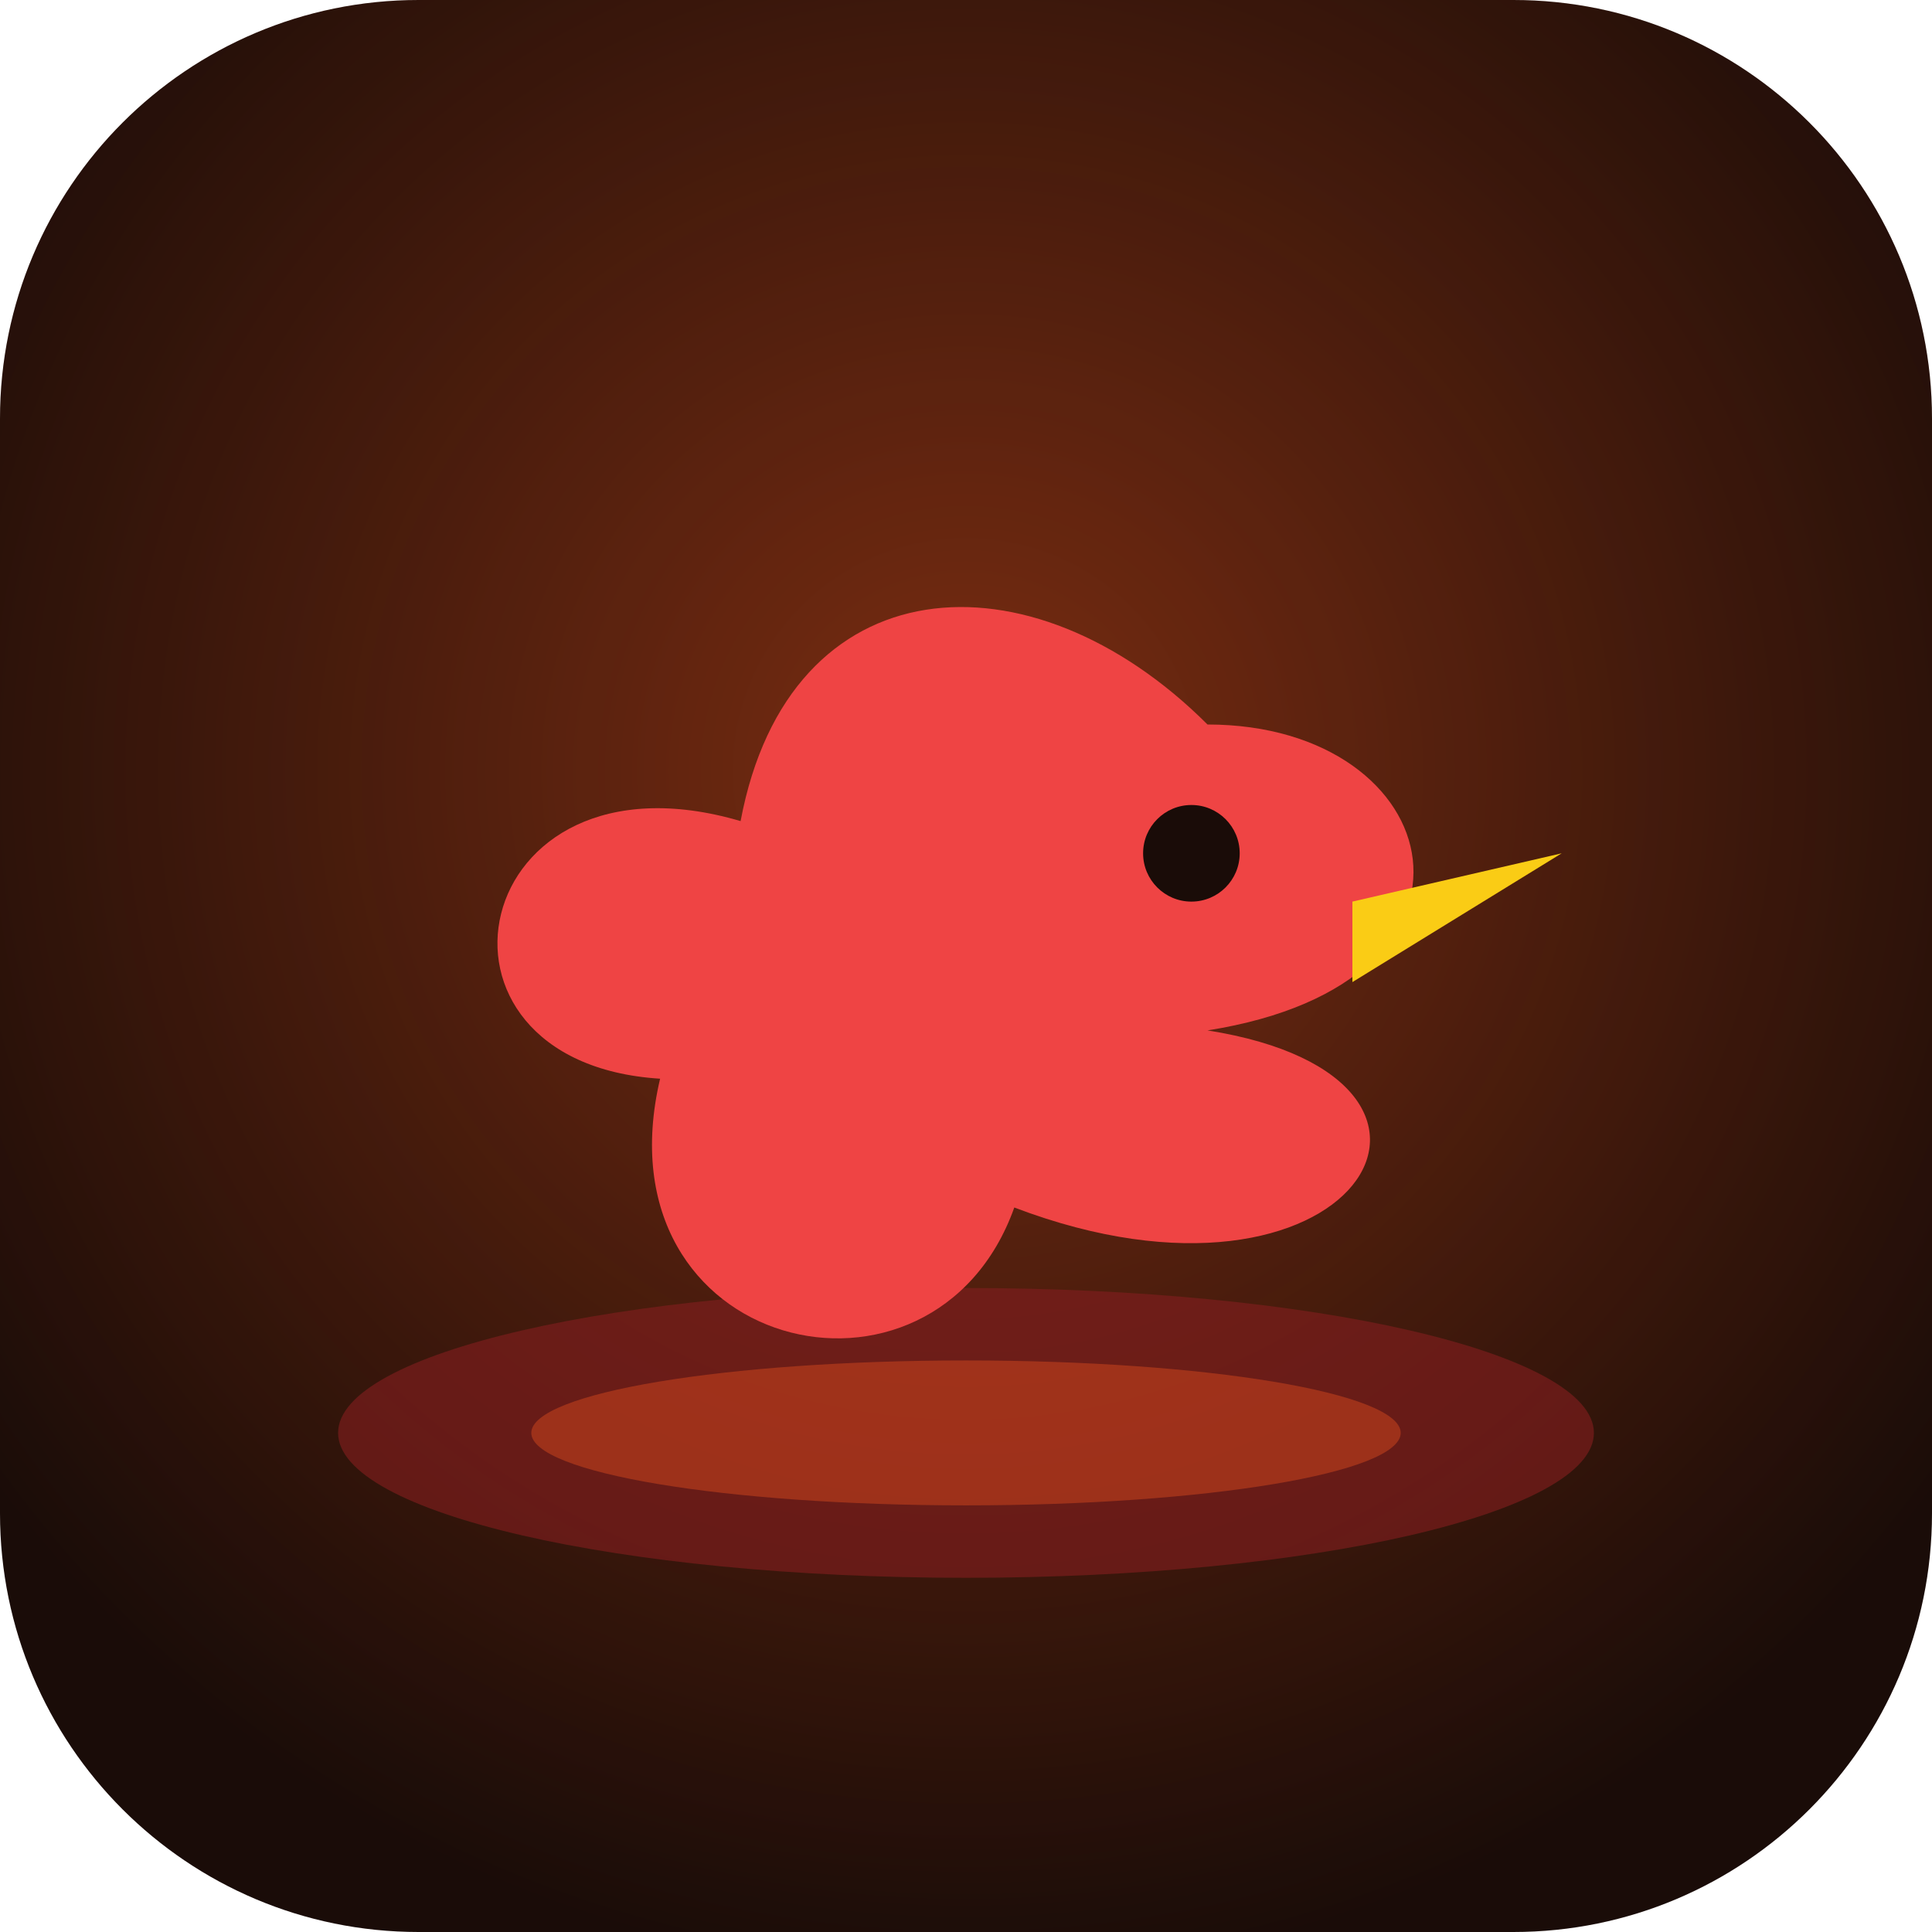
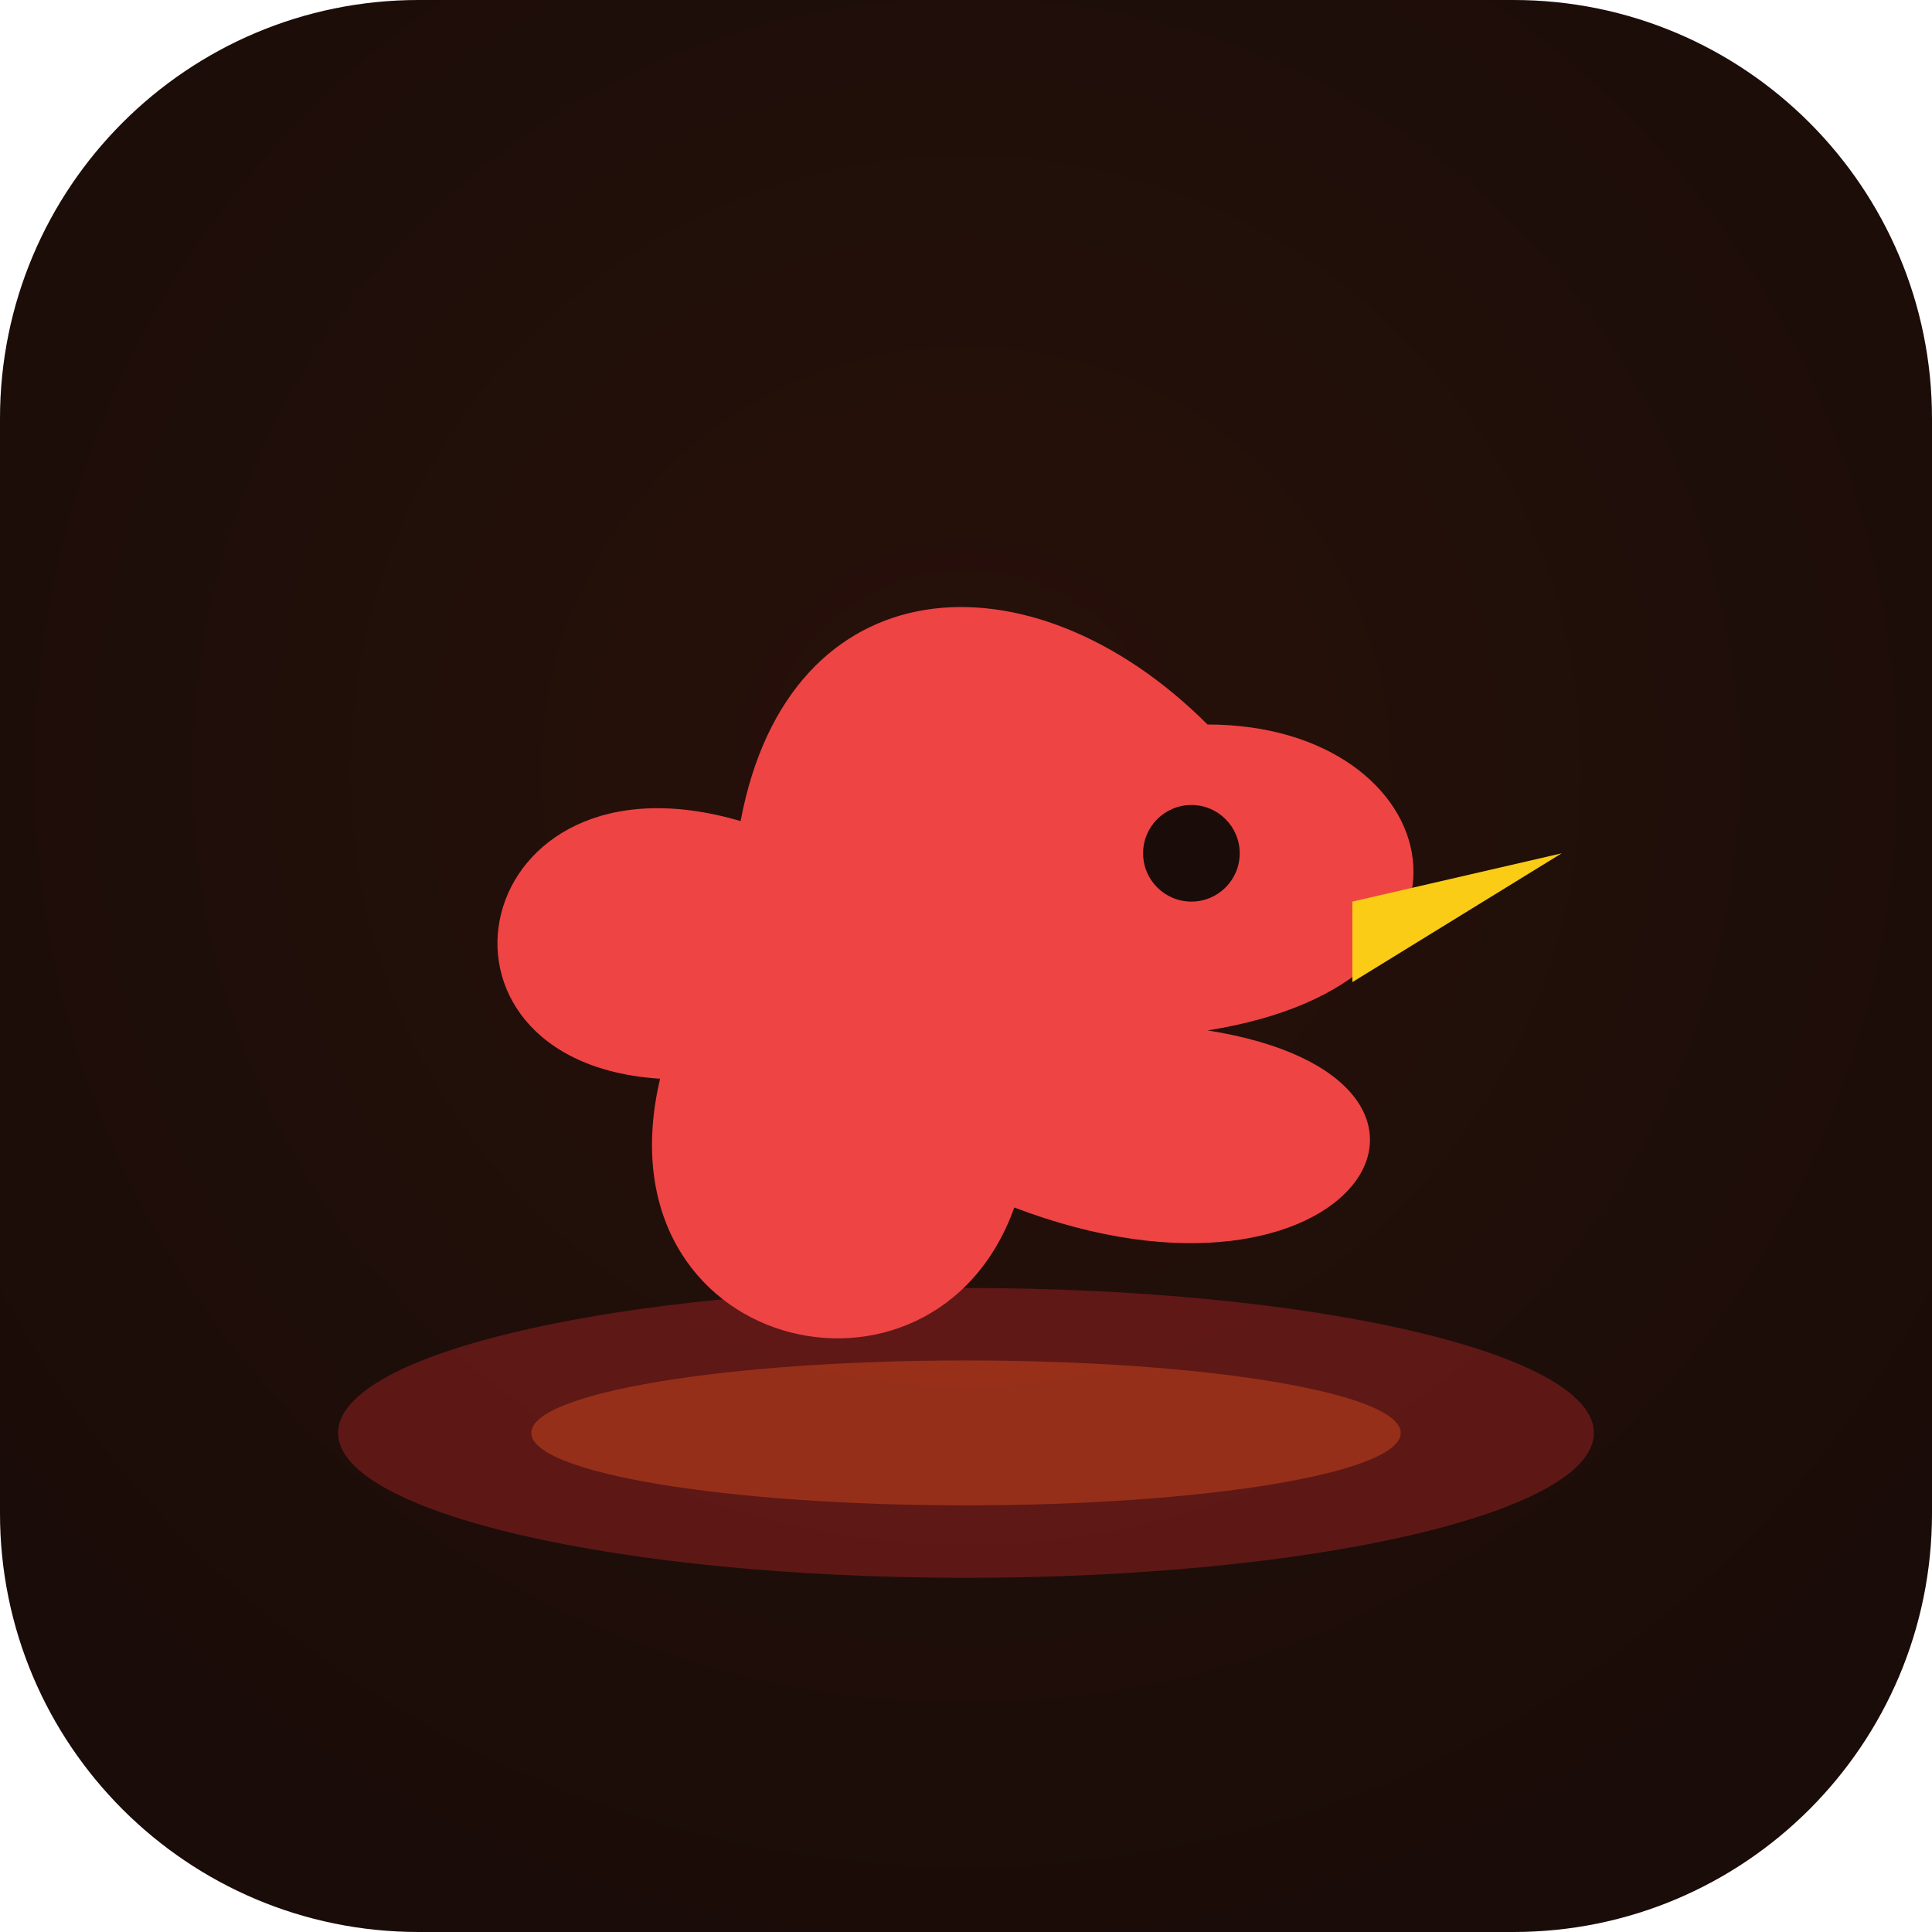
<svg xmlns="http://www.w3.org/2000/svg" viewBox="0 0 240 240" fill="none" aria-hidden="true">
  <defs>
    <radialGradient id="duckGlow" cx="50%" cy="40%" r="62%">
-       <stop offset="0%" stop-color="#FF5A1F" stop-opacity=".42" />
+       <stop offset="0%" stop-color="#FF5A1F" stop-opacity=".06" />
      <stop offset="100%" stop-color="#FF5A1F" stop-opacity="0" />
    </radialGradient>
  </defs>
  <rect width="240" height="240" rx="52" fill="#1A0C08" />
  <rect width="240" height="240" rx="52" fill="url(#duckGlow)" />
  <ellipse cx="120" cy="178" rx="78" ry="18" fill="#7F1D1D" opacity=".65" />
  <ellipse cx="120" cy="178" rx="54" ry="9" fill="#FF5A1F" opacity=".35" />
  <path d="M150 90 C180 90 188 122 150 128 C188 134 168 166 126 150 C116 178 74 168 82 134 C50 132 58 92 92 102 C98 70 128 68 150 90Z" fill="#EF4444" />
  <circle cx="148" cy="106" r="6" fill="#1A0C08" />
  <path d="M168 112 L194 106 L168 122Z" fill="#FACC15" />
</svg>
